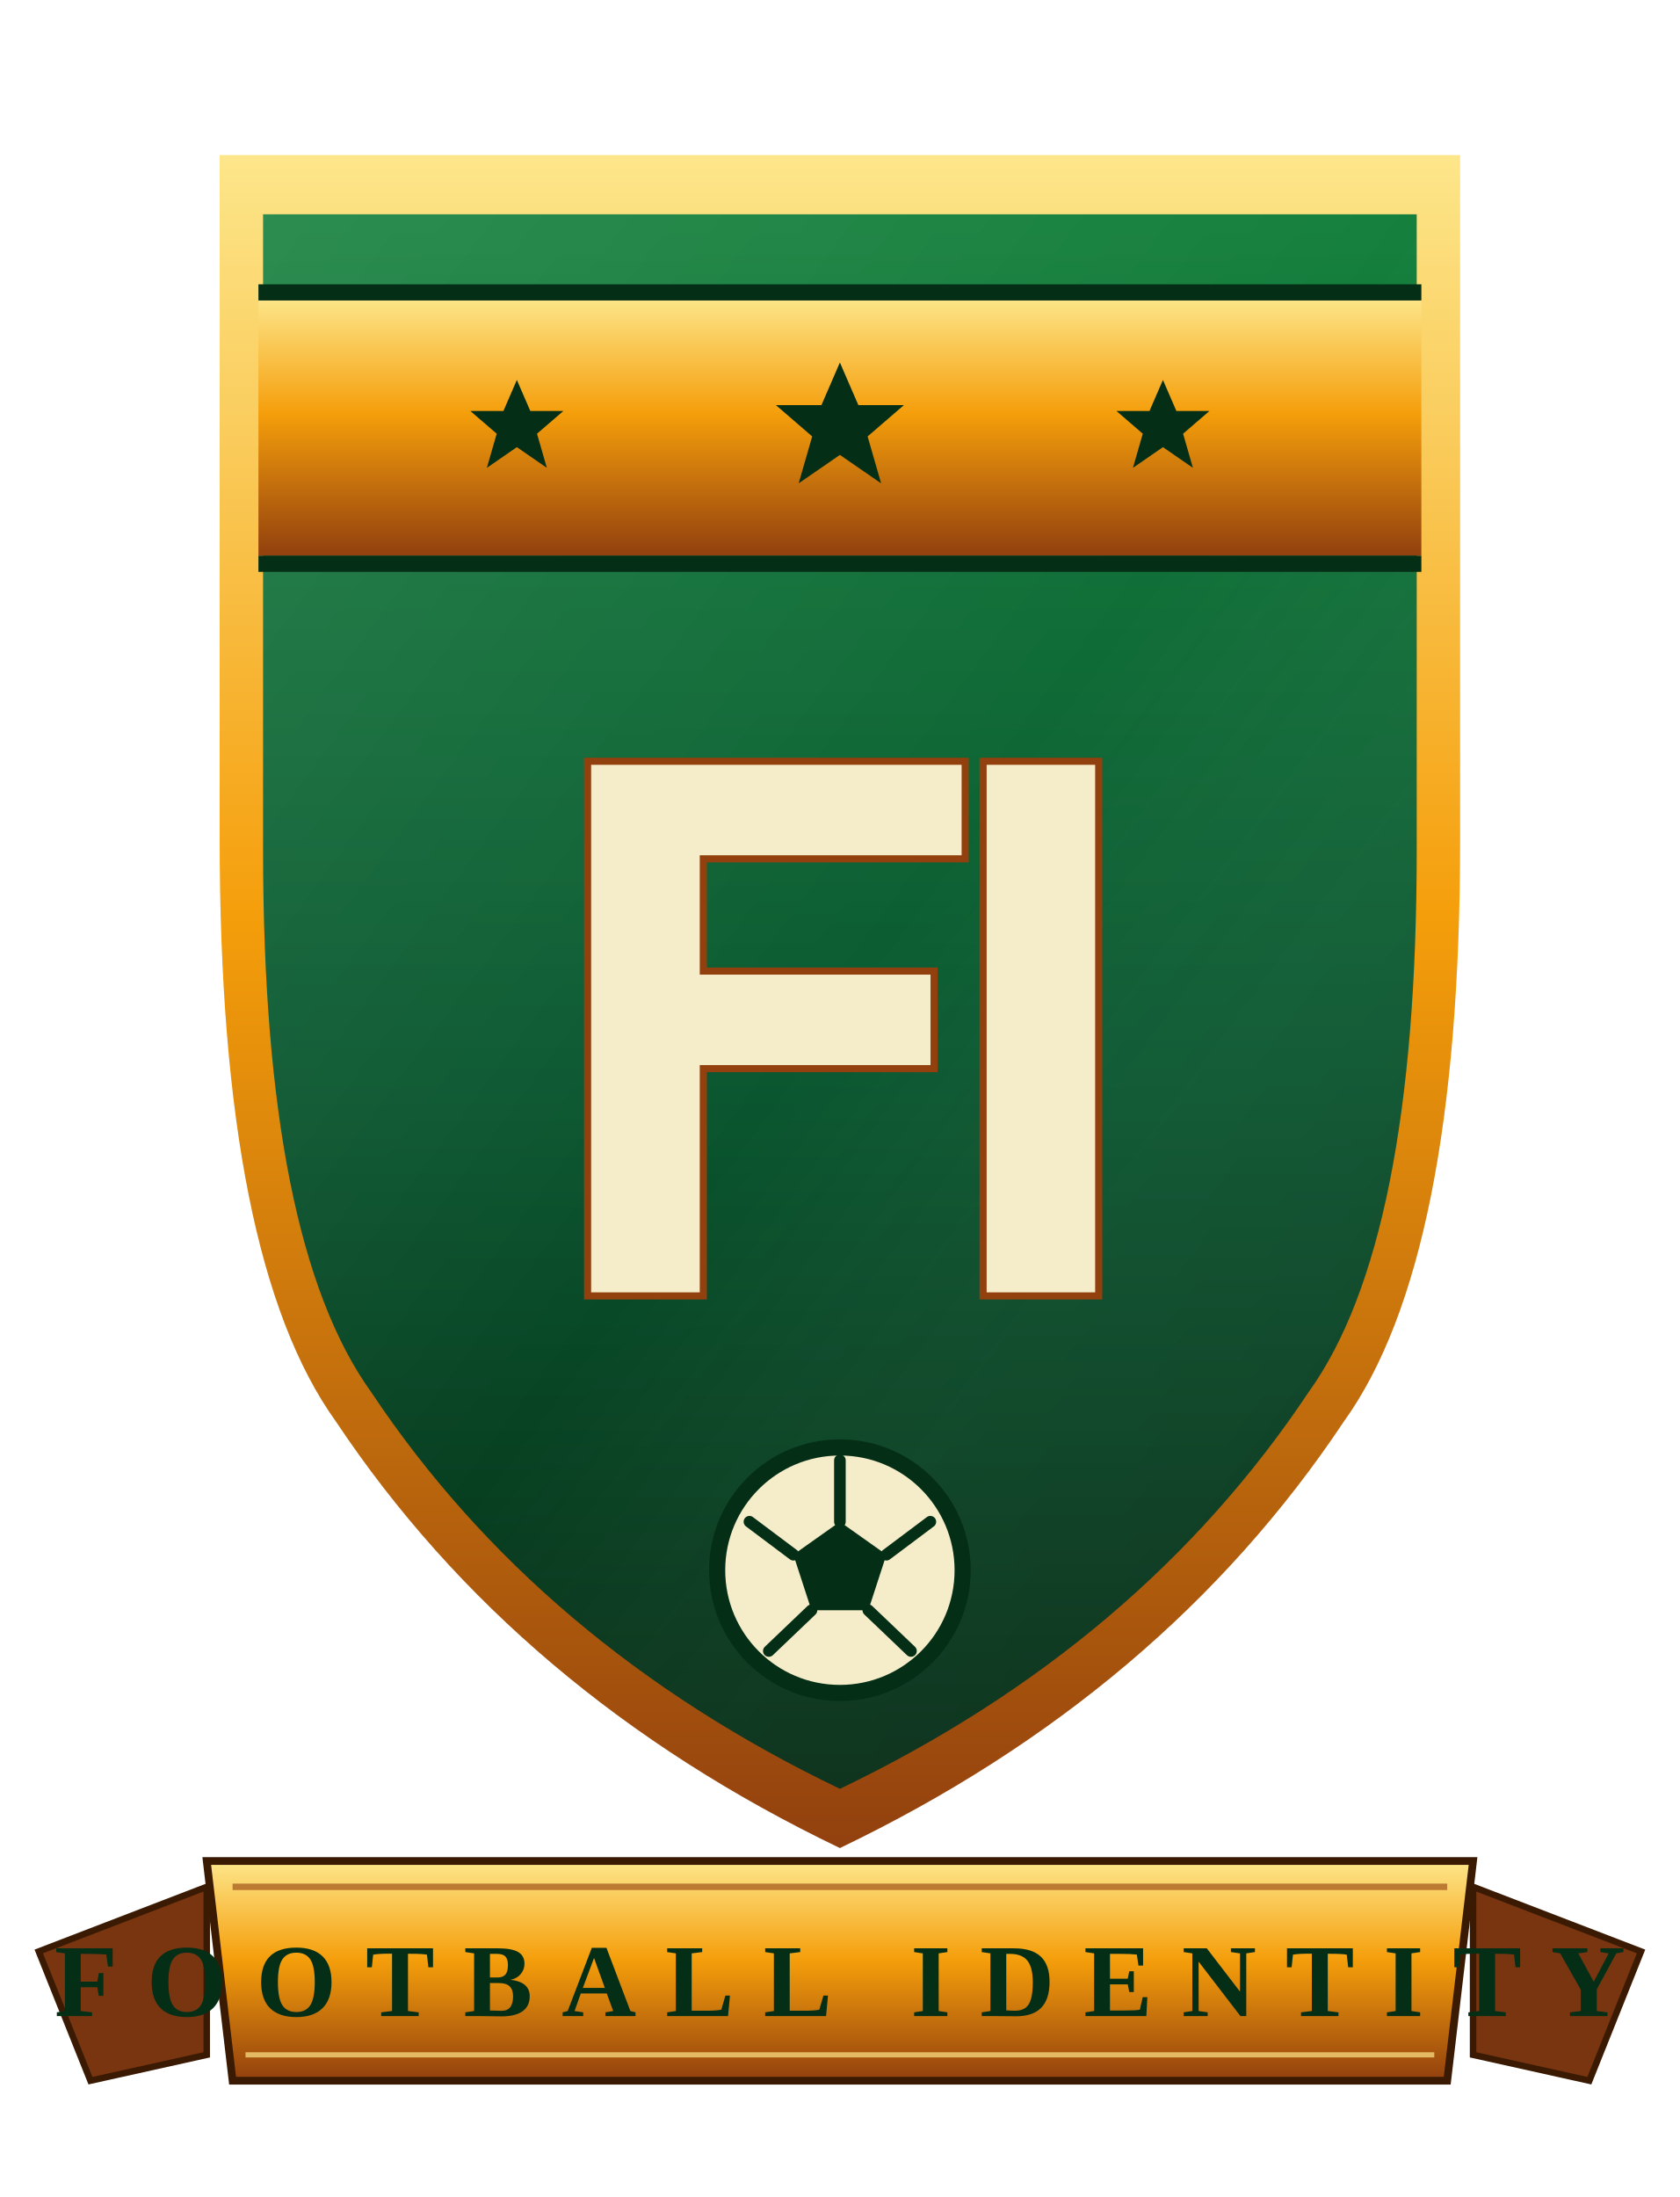
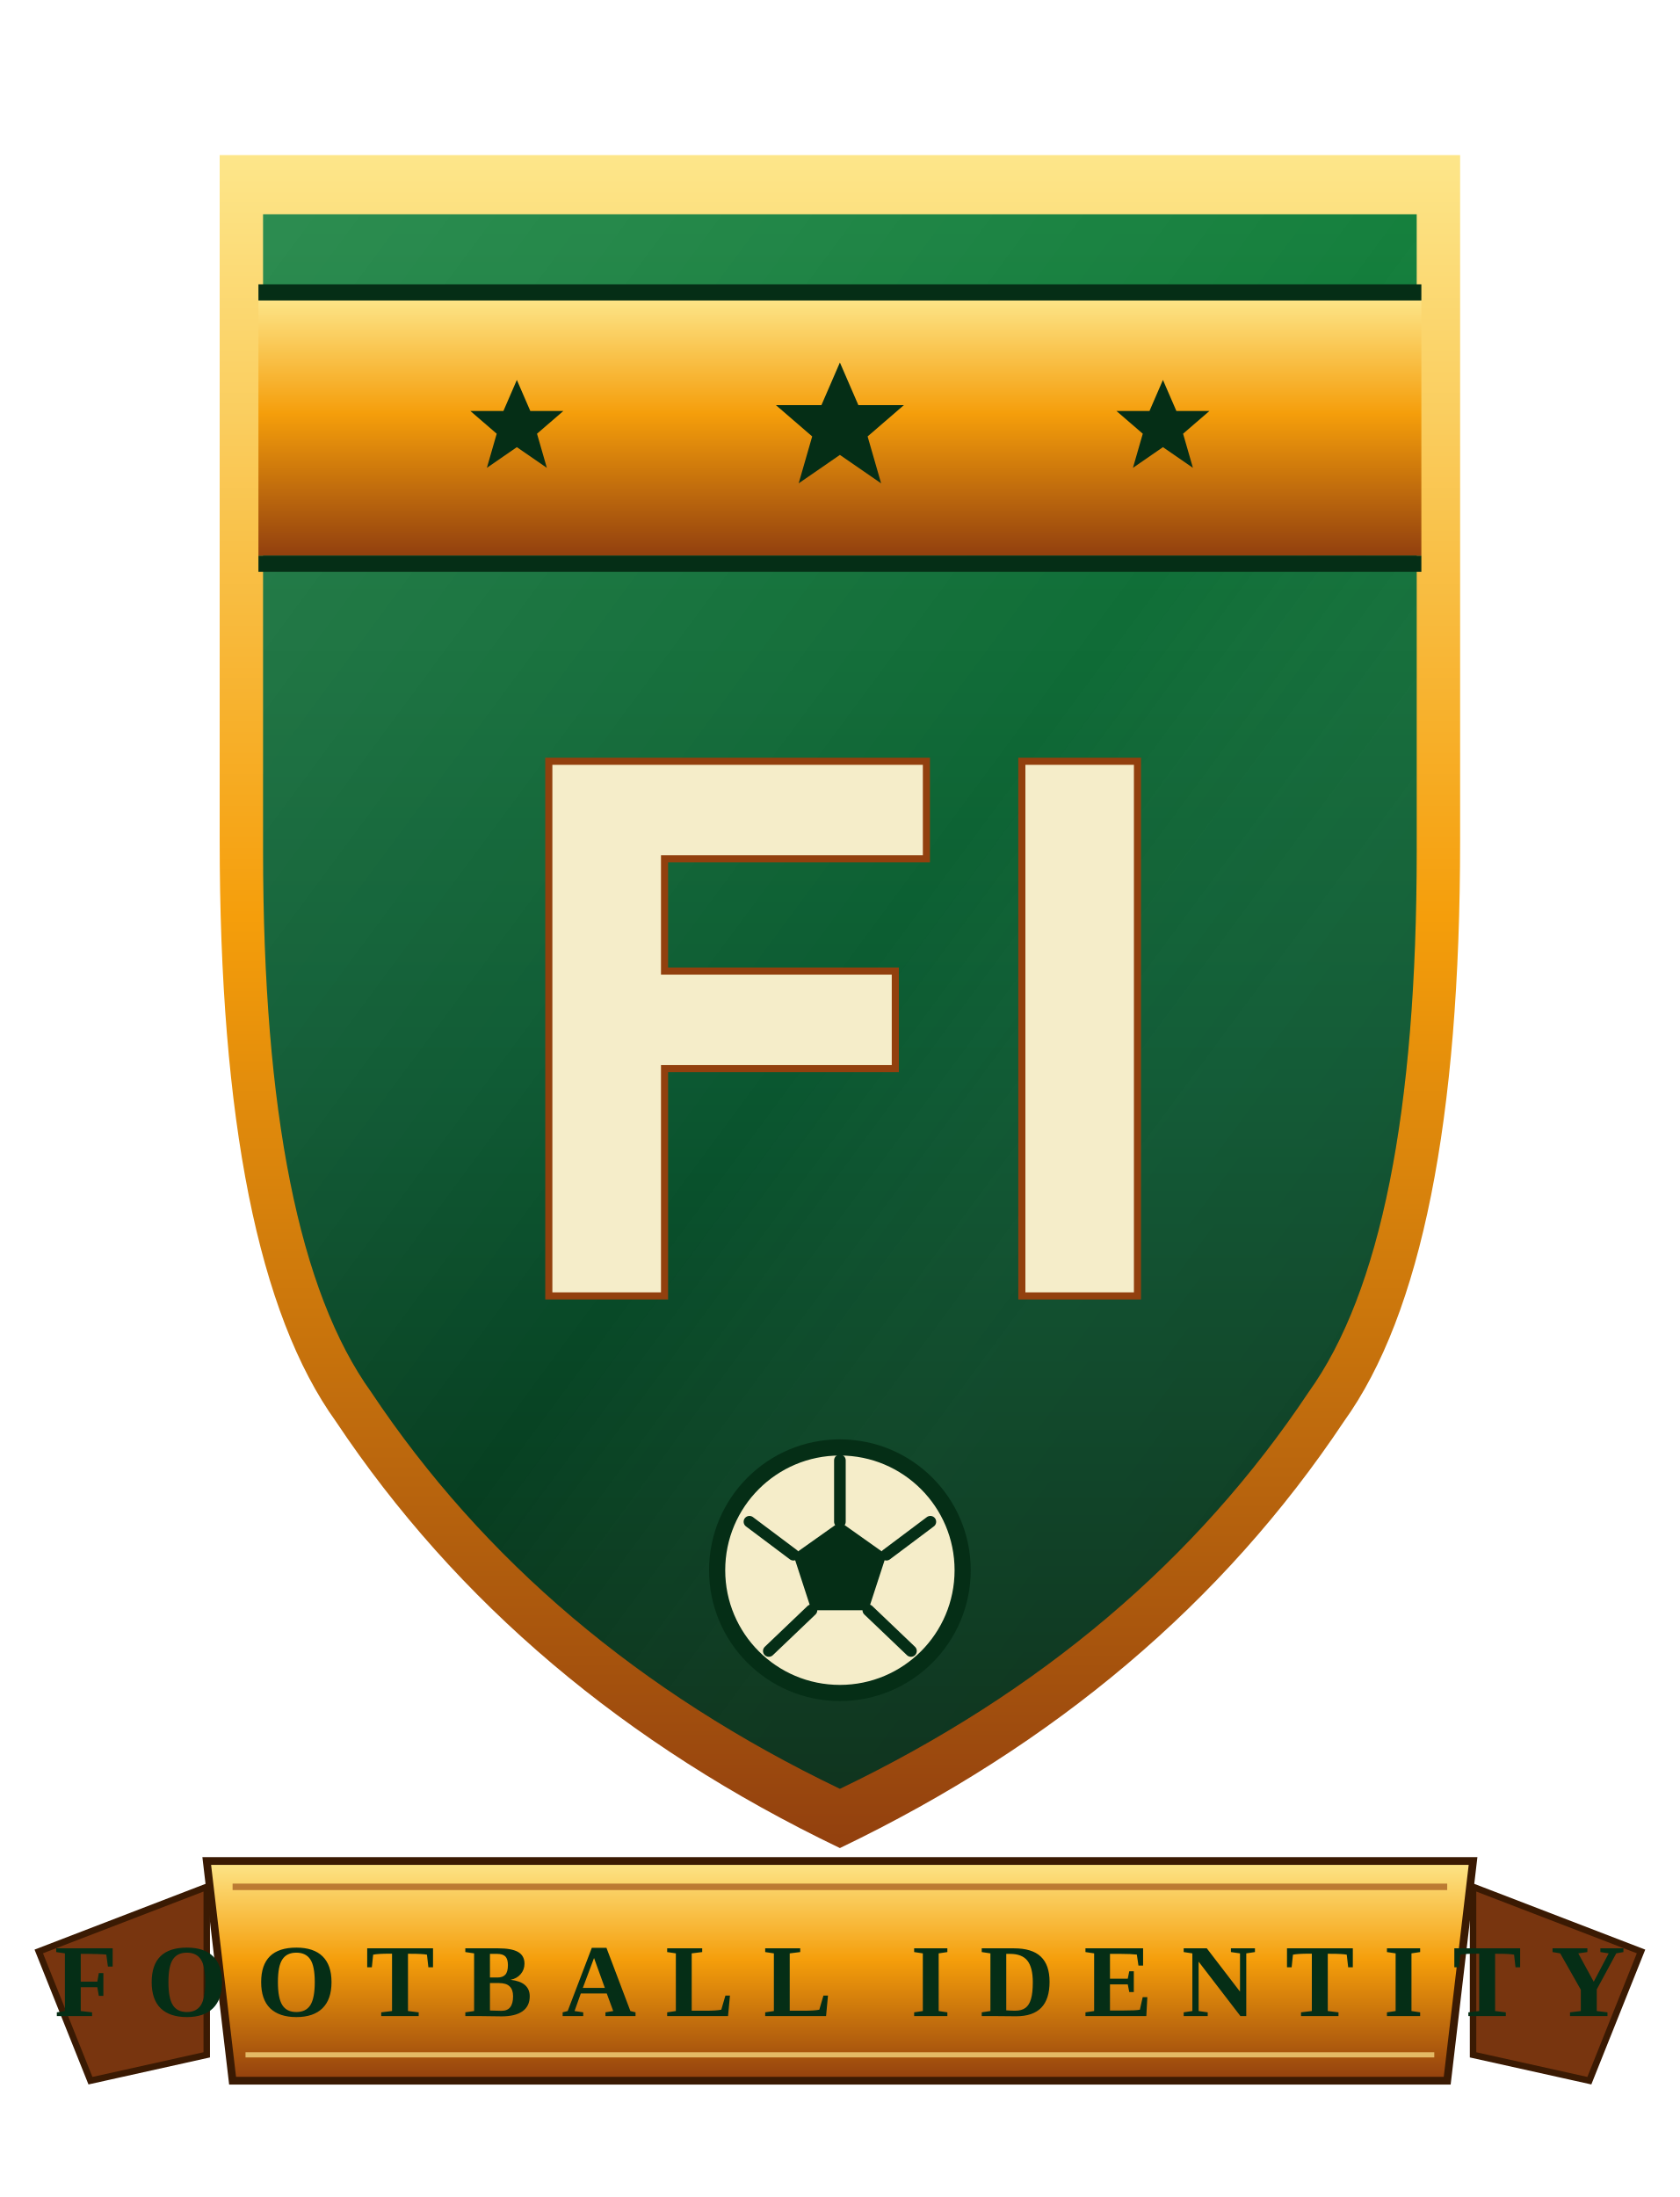
<svg xmlns="http://www.w3.org/2000/svg" viewBox="0 0 260 340" width="260" height="340" role="img" aria-label="Football Identity crest">
  <defs>
    <path id="fid-shield" d="M 34 24 L 226 24 L 226 130 Q 226 195 208 220 Q 180 262 130 286 Q 80 262 52 220 Q 34 195 34 130 Z" />
    <linearGradient id="fid-gold" x1="0" y1="0" x2="0" y2="1">
      <stop offset="0%" stop-color="#fde68a" />
      <stop offset="45%" stop-color="#f59e0b" />
      <stop offset="100%" stop-color="#92400e" />
    </linearGradient>
    <linearGradient id="fid-pitch" x1="0" y1="0" x2="0" y2="1">
      <stop offset="0%" stop-color="#15803d" />
      <stop offset="55%" stop-color="#0a5730" />
      <stop offset="100%" stop-color="#052e16" />
    </linearGradient>
    <linearGradient id="fid-sheen" x1="0" y1="0" x2="1" y2="1">
      <stop offset="0%" stop-color="#ffffff" stop-opacity="0.10" />
      <stop offset="50%" stop-color="#ffffff" stop-opacity="0" />
      <stop offset="100%" stop-color="#000000" stop-opacity="0.18" />
    </linearGradient>
    <clipPath id="fid-clip">
      <use href="#fid-shield" />
    </clipPath>
    <symbol id="fid-star" viewBox="-10 -10 20 20" overflow="visible">
      <polygon points="0,-9 2.6,-3 9,-3 3.9,1.4 5.8,8 0,4 -5.8,8 -3.9,1.4 -9,-3 -2.6,-3" fill="currentColor" />
    </symbol>
  </defs>
  <use href="#fid-shield" fill="url(#fid-gold)" />
  <g transform="translate(130 155) scale(0.93) translate(-130 -155)">
    <use href="#fid-shield" fill="url(#fid-pitch)" />
    <use href="#fid-shield" fill="url(#fid-sheen)" />
  </g>
  <g clip-path="url(#fid-clip)">
    <rect x="40" y="46" width="180" height="40" fill="url(#fid-gold)" />
    <rect x="40" y="44" width="180" height="2.5" fill="#052e16" />
    <rect x="40" y="86" width="180" height="2.5" fill="#052e16" />
    <g color="#052e16">
      <use href="#fid-star" x="72" y="58" width="16" height="16" />
      <use href="#fid-star" x="119" y="55" width="22" height="22" />
      <use href="#fid-star" x="172" y="58" width="16" height="16" />
    </g>
  </g>
-   <text x="130" y="200" font-family="'Impact','Arial Black','Helvetica Neue',sans-serif" font-size="112" font-weight="900" text-anchor="middle" letter-spacing="-6" fill="#f5edc9" stroke="#92400e" stroke-width="2.2" paint-order="stroke">FI</text>
+   <text x="130" y="200" font-family="'Impact','Arial Black','Helvetica Neue',sans-serif" font-size="112" font-weight="900" text-anchor="middle" letter-spacing="6" fill="#f5edc9" stroke="#92400e" stroke-width="2.2" paint-order="stroke">FI</text>
  <g transform="translate(130 243)">
    <circle r="19" fill="#f5edc9" stroke="#052e16" stroke-width="2.5" />
    <polygon points="0,-7.5 7.2,-2.4 4.4,6.2 -4.4,6.2 -7.2,-2.4" fill="#052e16" />
    <g stroke="#052e16" stroke-width="1.8" stroke-linecap="round" fill="none">
      <line x1="0" y1="-7.5" x2="0" y2="-17" />
      <line x1="7.2" y1="-2.4" x2="14" y2="-7.5" />
      <line x1="4.4" y1="6.2" x2="11" y2="12.5" />
      <line x1="-4.4" y1="6.2" x2="-11" y2="12.5" />
      <line x1="-7.2" y1="-2.4" x2="-14" y2="-7.5" />
    </g>
  </g>
  <g>
    <path d="M 6 302 L 32 292 L 32 318 L 14 322 Z" fill="#78350f" stroke="#3a1a03" stroke-width="1" />
    <path d="M 254 302 L 228 292 L 228 318 L 246 322 Z" fill="#78350f" stroke="#3a1a03" stroke-width="1" />
    <path d="M 32 288 L 228 288 L 224 322 L 36 322 Z" fill="url(#fid-gold)" stroke="#3a1a03" stroke-width="1.2" />
    <path d="M 36 292 L 224 292" stroke="#92400e" stroke-width="1" opacity="0.6" />
    <path d="M 38 318 L 222 318" stroke="#fde68a" stroke-width="0.8" opacity="0.7" />
    <text x="130" y="312" font-family="'Georgia','Times New Roman',serif" font-size="16" font-weight="900" text-anchor="middle" fill="#052e16" letter-spacing="4.5">FOOTBALL IDENTITY</text>
  </g>
</svg>
